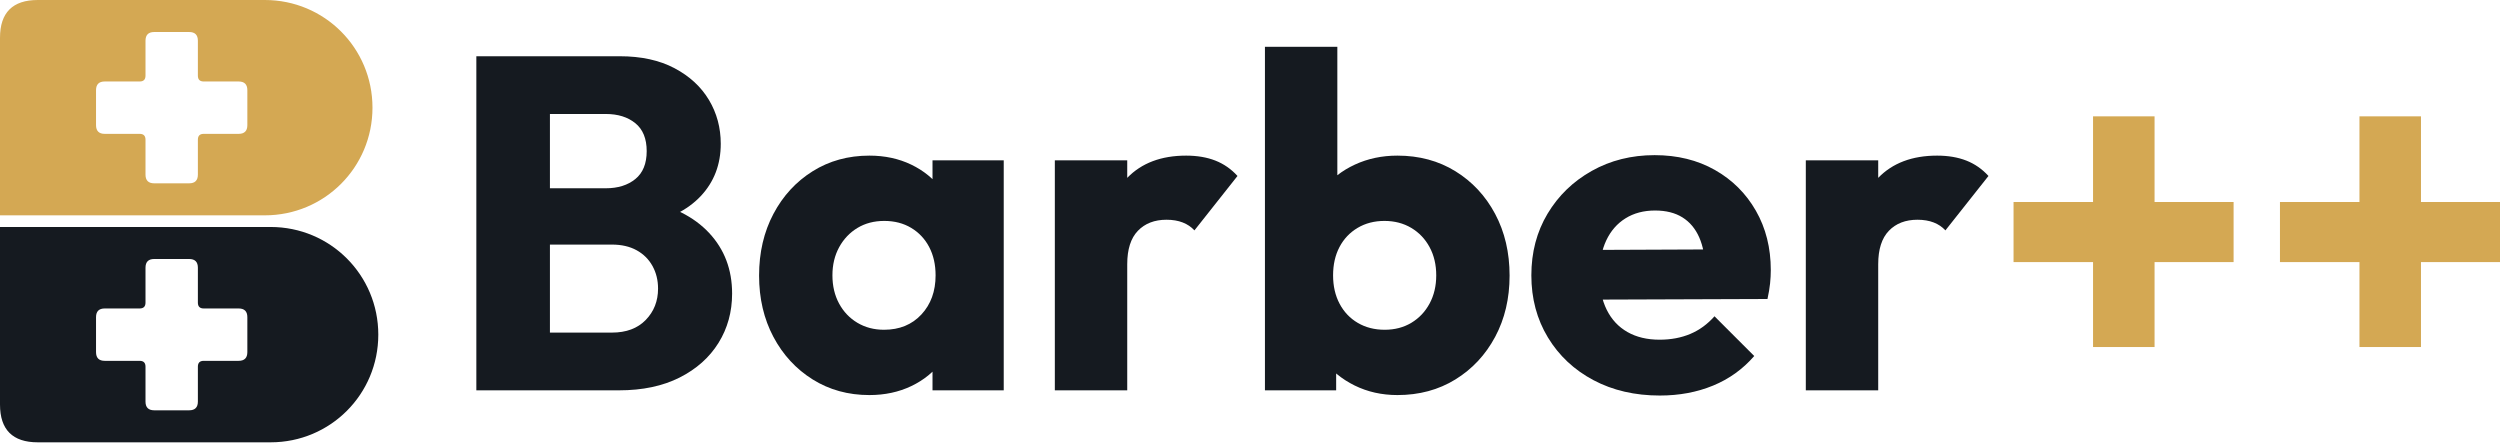
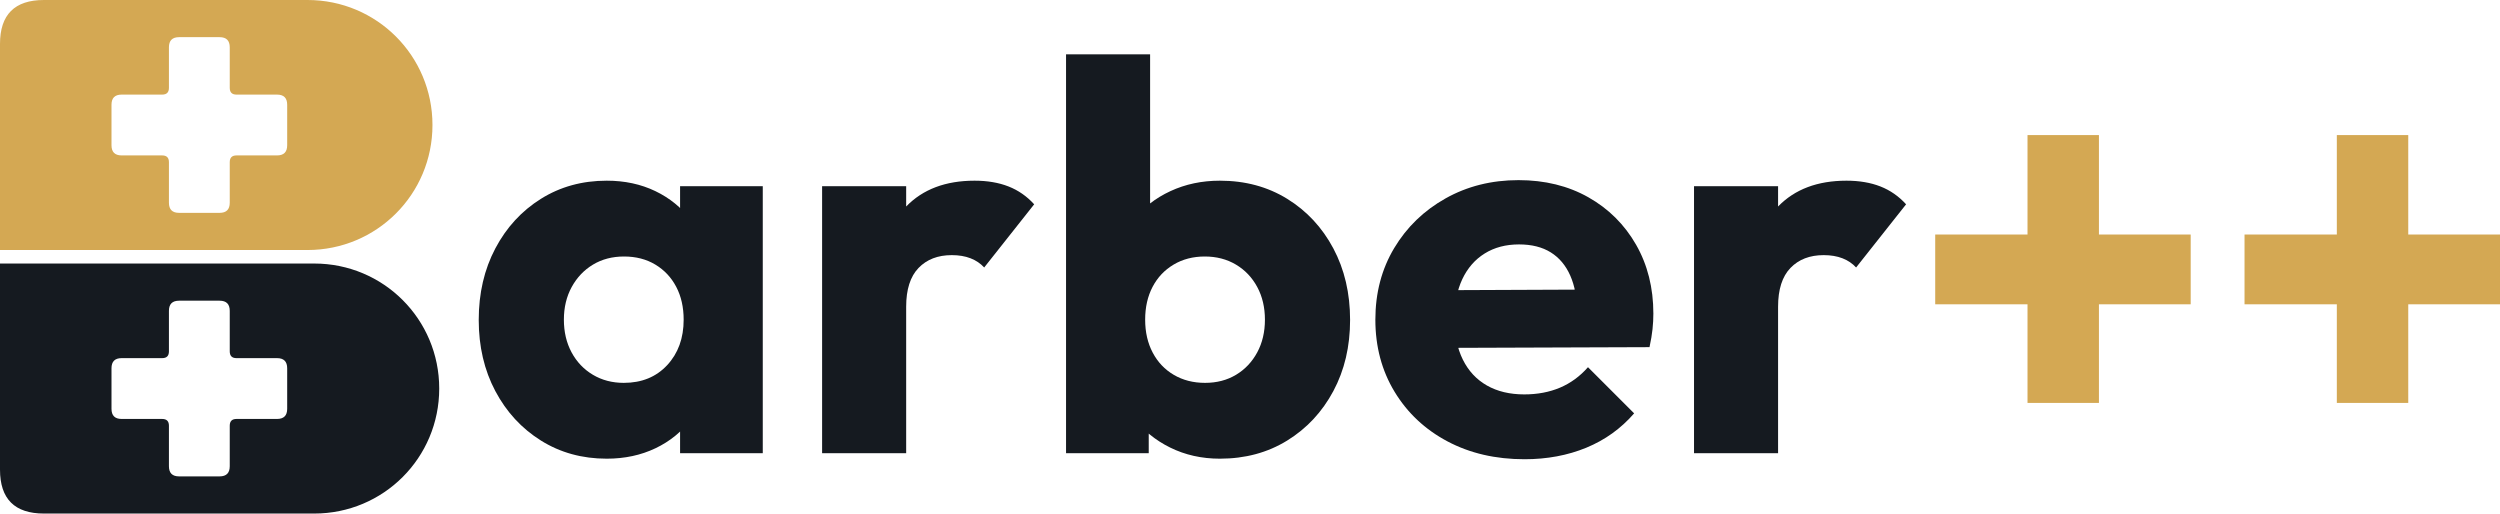
- <svg xmlns="http://www.w3.org/2000/svg" width="587.811" height="104" viewBox="0 0 587.811 104" role="img" aria-label="Barber++">
+ <svg xmlns="http://www.w3.org/2000/svg" width="506.279" height="104" viewBox="0 0 506.279 104" role="img" aria-label="Barber++">
  <g transform="scale(0.3421053)">
    <path fill="#D4A853" fill-rule="evenodd" d="M26 0H182C223 0 256 33 256 74S223 148 182 148H0V26Q0 0 26 0ZM106 22H130Q136 22 136 28V52Q136 56 140 56H164Q170 56 170 62V86Q170 92 164 92H140Q136 92 136 96V120Q136 126 130 126H106Q100 126 100 120V96Q100 92 96 92H72Q66 92 66 86V62Q66 56 72 56H96Q100 56 100 52V28Q100 22 106 22Z" />
    <path fill="#151A20" fill-rule="evenodd" d="M0 156H186C227 156 260 189 260 230S227 304 186 304H26Q0 304 0 278ZM106.0 178.0H130.0Q136.0 178.0 136.0 184.0V208.0Q136.0 212.0 140.0 212.0H164.0Q170.0 212.0 170.0 218.0V242.0Q170.0 248.0 164.0 248.0H140.0Q136.0 248.0 136.0 252.0V276.0Q136.0 282.0 130.0 282.0H106.0Q100.0 282.0 100.0 276.0V252.0Q100.0 248.0 96.0 248.0H72.0Q66.0 248.0 66.0 242.0V218.0Q66.0 212.0 72.0 212.0H96.0Q100.0 212.0 100.0 208.0V184.0Q100.0 178.0 106.0 178.0Z" />
  </g>
-   <g transform="translate(112 11)">
+   <g transform="translate(30.4684 11)">
    <g transform="translate(0 80.77612) scale(0.1112619 -0.1112619)">
-       <path fill="#151A20" transform="translate(-67.5 0)" d="M188 0V122H354Q399.5 122 425.5 148.75Q451.5 175.5 451.5 215Q451.5 241.5 439.75 262.75Q428 284 406.25 296.0Q384.5 308 354 308H188V427H341Q379.5 427 403.5 446.5Q427.5 466 427.5 505.5Q427.5 545 403.5 564.5Q379.5 584 341 584H188V706H370.5Q438.5 706 486.25 680.75Q534 655.5 559.0 613.75Q584 572 584 521Q584 455.5 541.75 410.5Q499.5 365.5 418 349L421.5 401.5Q511 384.5 559.5 332.5Q608 280.5 608 204.5Q608 146.5 579.25 100.25Q550.5 54 497.0 27.0Q443.5 0 369 0ZM67.5 0V706H223V0Z" />
      <path fill="#151A20" transform="translate(573.5 0)" d="M257 -10Q190 -10 137.25 23.0Q84.5 56 54.25 113.0Q24 170 24 242.5Q24 315.5 54.25 372.75Q84.5 430 137.25 463.0Q190 496 257 496Q306 496 345.5 477.0Q385 458 409.75 424.5Q434.5 391 438 348V138Q434.5 95 410.0 61.5Q385.5 28 345.75 9.0Q306 -10 257 -10ZM288 128Q337 128 367.0 160.25Q397 192.5 397 243Q397 277 383.5 302.75Q370 328.5 345.5 343.25Q321 358 288.5 358Q256.5 358 232.0 343.25Q207.5 328.5 193.25 302.5Q179 276.5 179 243Q179 209.5 193.0 183.5Q207 157.5 231.75 142.75Q256.5 128 288 128ZM390.5 0V130.5L413.5 249L390.5 366.5V486H541V0Z" />
      <path fill="#151A20" transform="translate(1168.5 0)" d="M54 0V486H207V0ZM207 266.5 142.5 316.5Q161.5 402 206.997 449.0Q252.494 496 331.5 496Q366.5 496 393.25 485.5Q420 475 440 453L349 338Q339 349 324.194 354.75Q309.389 360.5 290 360.5Q252 360.5 229.5 337.126Q207 313.752 207 266.5Z" />
      <path fill="#151A20" transform="translate(1612.5 0)" d="M334 -10Q284.5 -10 243.5 10.25Q202.5 30.5 176.75 65.25Q151 100 147 143V348Q151 391 177.0 424.5Q203 458 244.0 477.0Q285 496 334 496Q403 496 456.5 463.0Q510 430 540.5 372.75Q571 315.5 571 242.5Q571 170 540.5 113.0Q510 56 456.5 23.0Q403 -10 334 -10ZM54 0V726H207V366.5L181.5 249L204.5 130.5V0ZM307 128Q339 128 363.5 142.75Q388 157.5 402.0 183.5Q416 209.5 416 243Q416 276.5 402.0 302.5Q388 328.5 363.25 343.25Q338.5 358 306.5 358Q274.5 358 249.75 343.25Q225 328.5 211.5 302.75Q198 277 198 243Q198 209 211.75 183.0Q225.5 157 250.25 142.5Q275 128 307 128Z" />
      <path fill="#151A20" transform="translate(2207.5 0)" d="M293.5 -11Q214.5 -11 153.25 21.5Q92 54 57.0 111.75Q22 169.5 22 243Q22 316 56.25 373.25Q90.5 430.5 149.75 463.75Q209 497 282.5 497Q354.5 497 409.75 465.75Q465 434.5 496.5 379.5Q528 324.5 528 254Q528 240.5 526.5 226.0Q525 211.5 521 193L102 191.5V296.5L456 298L390 253.5Q389 295.5 376.75 323.25Q364.5 351 341.25 365.5Q318 380 283.5 380Q247.5 380 221.0 363.5Q194.5 347 180.25 316.75Q166 286.5 166 244Q166 201 181.25 170.25Q196.5 139.5 225.0 123.25Q253.5 107 293 107Q329 107 358.0 119.25Q387 131.5 409 156.5L493 72.5Q457 31 406.0 10.0Q355 -11 293.5 -11Z" />
      <path fill="#151A20" transform="translate(2755.5 0)" d="M54 0V486H207V0ZM207 266.5 142.5 316.5Q161.5 402 206.997 449.0Q252.494 496 331.5 496Q366.5 496 393.25 485.5Q420 475 440 453L349 338Q339 349 324.194 354.75Q309.389 360.5 290 360.5Q252 360.5 229.5 337.126Q207 313.752 207 266.5Z" />
      <path fill="#D4A853" transform="translate(3199.5 0)" d="M49 271V398H514V271ZM217 579H347V91.5H217Z" />
      <path fill="#D4A853" transform="translate(3762.5 0)" d="M49 271V398H514V271ZM217 579H347V91.5H217Z" />
    </g>
  </g>
</svg>
